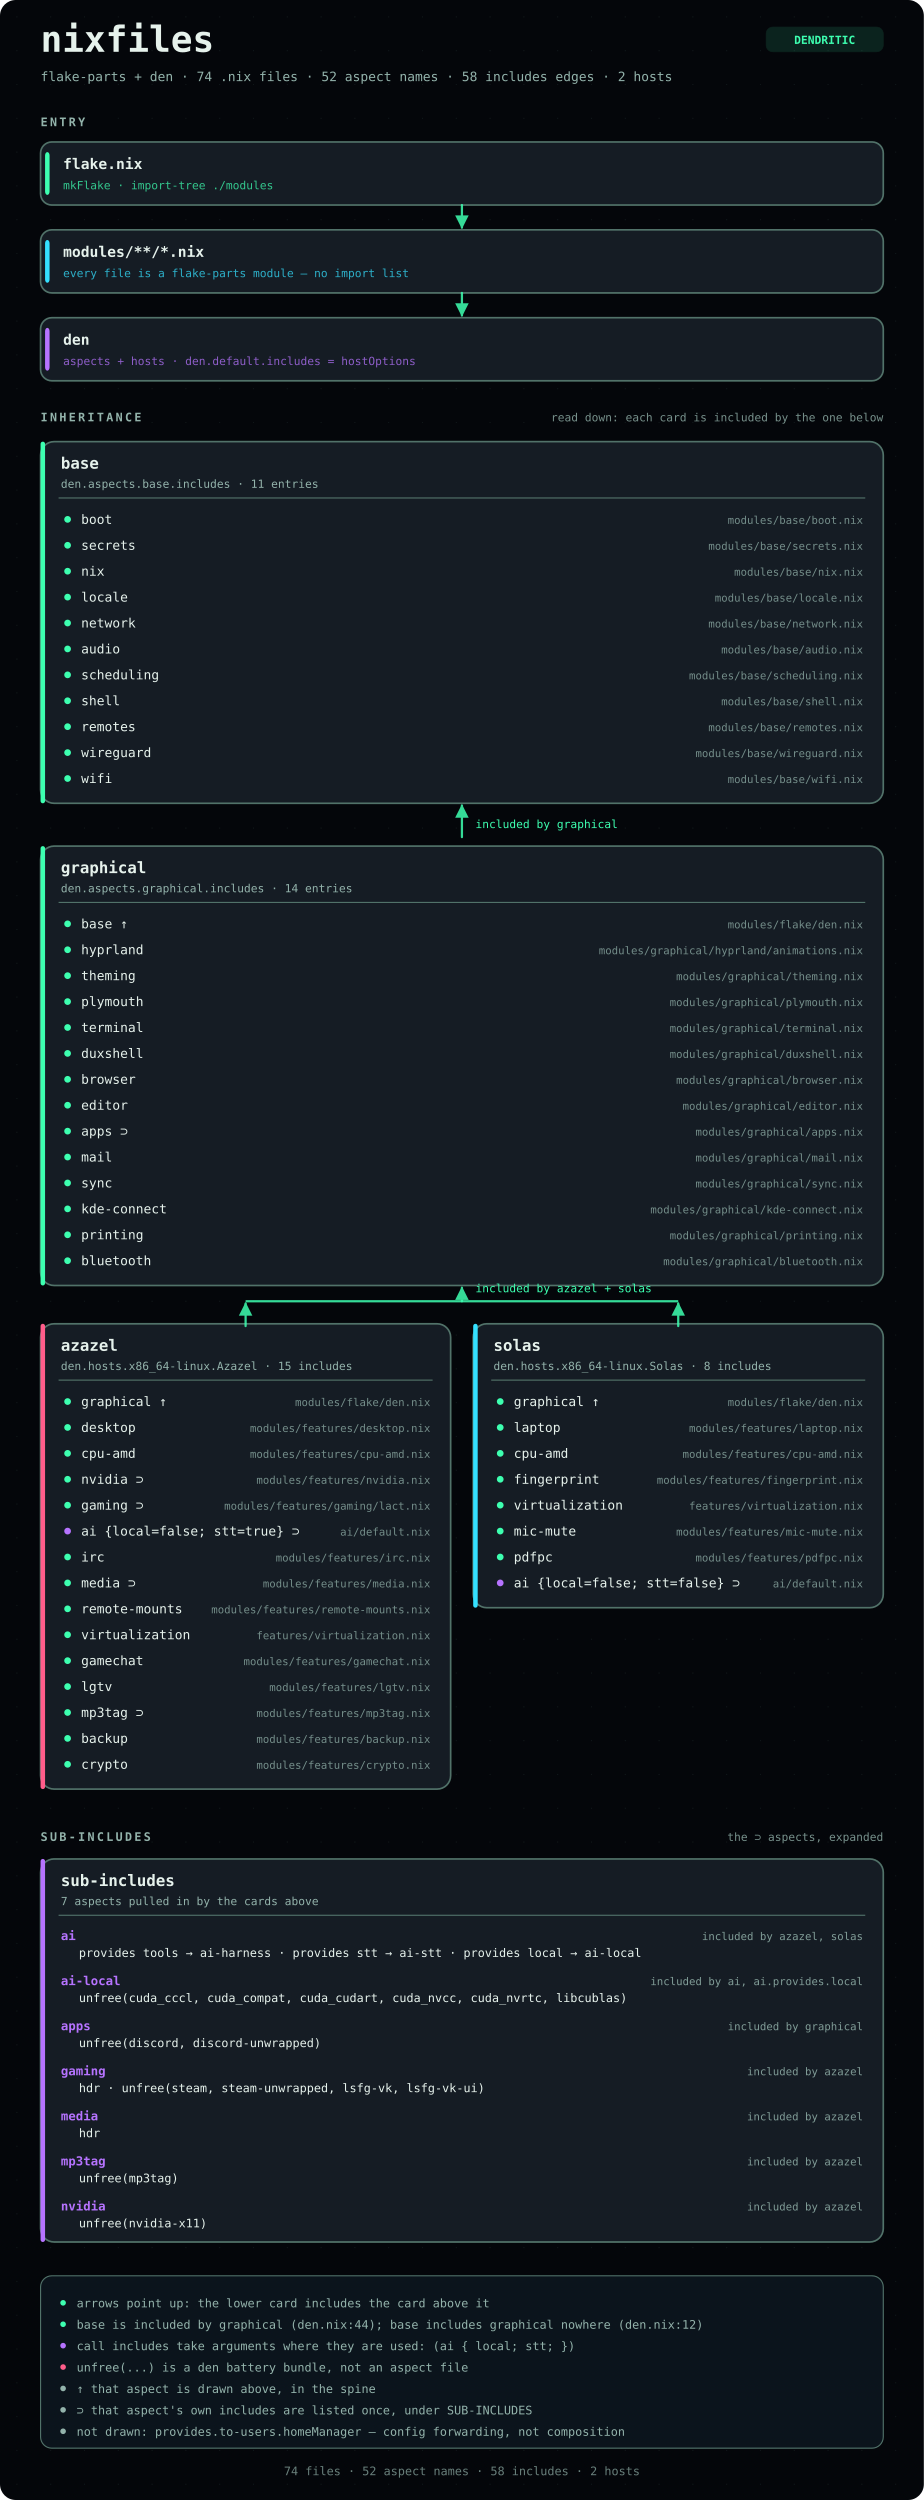
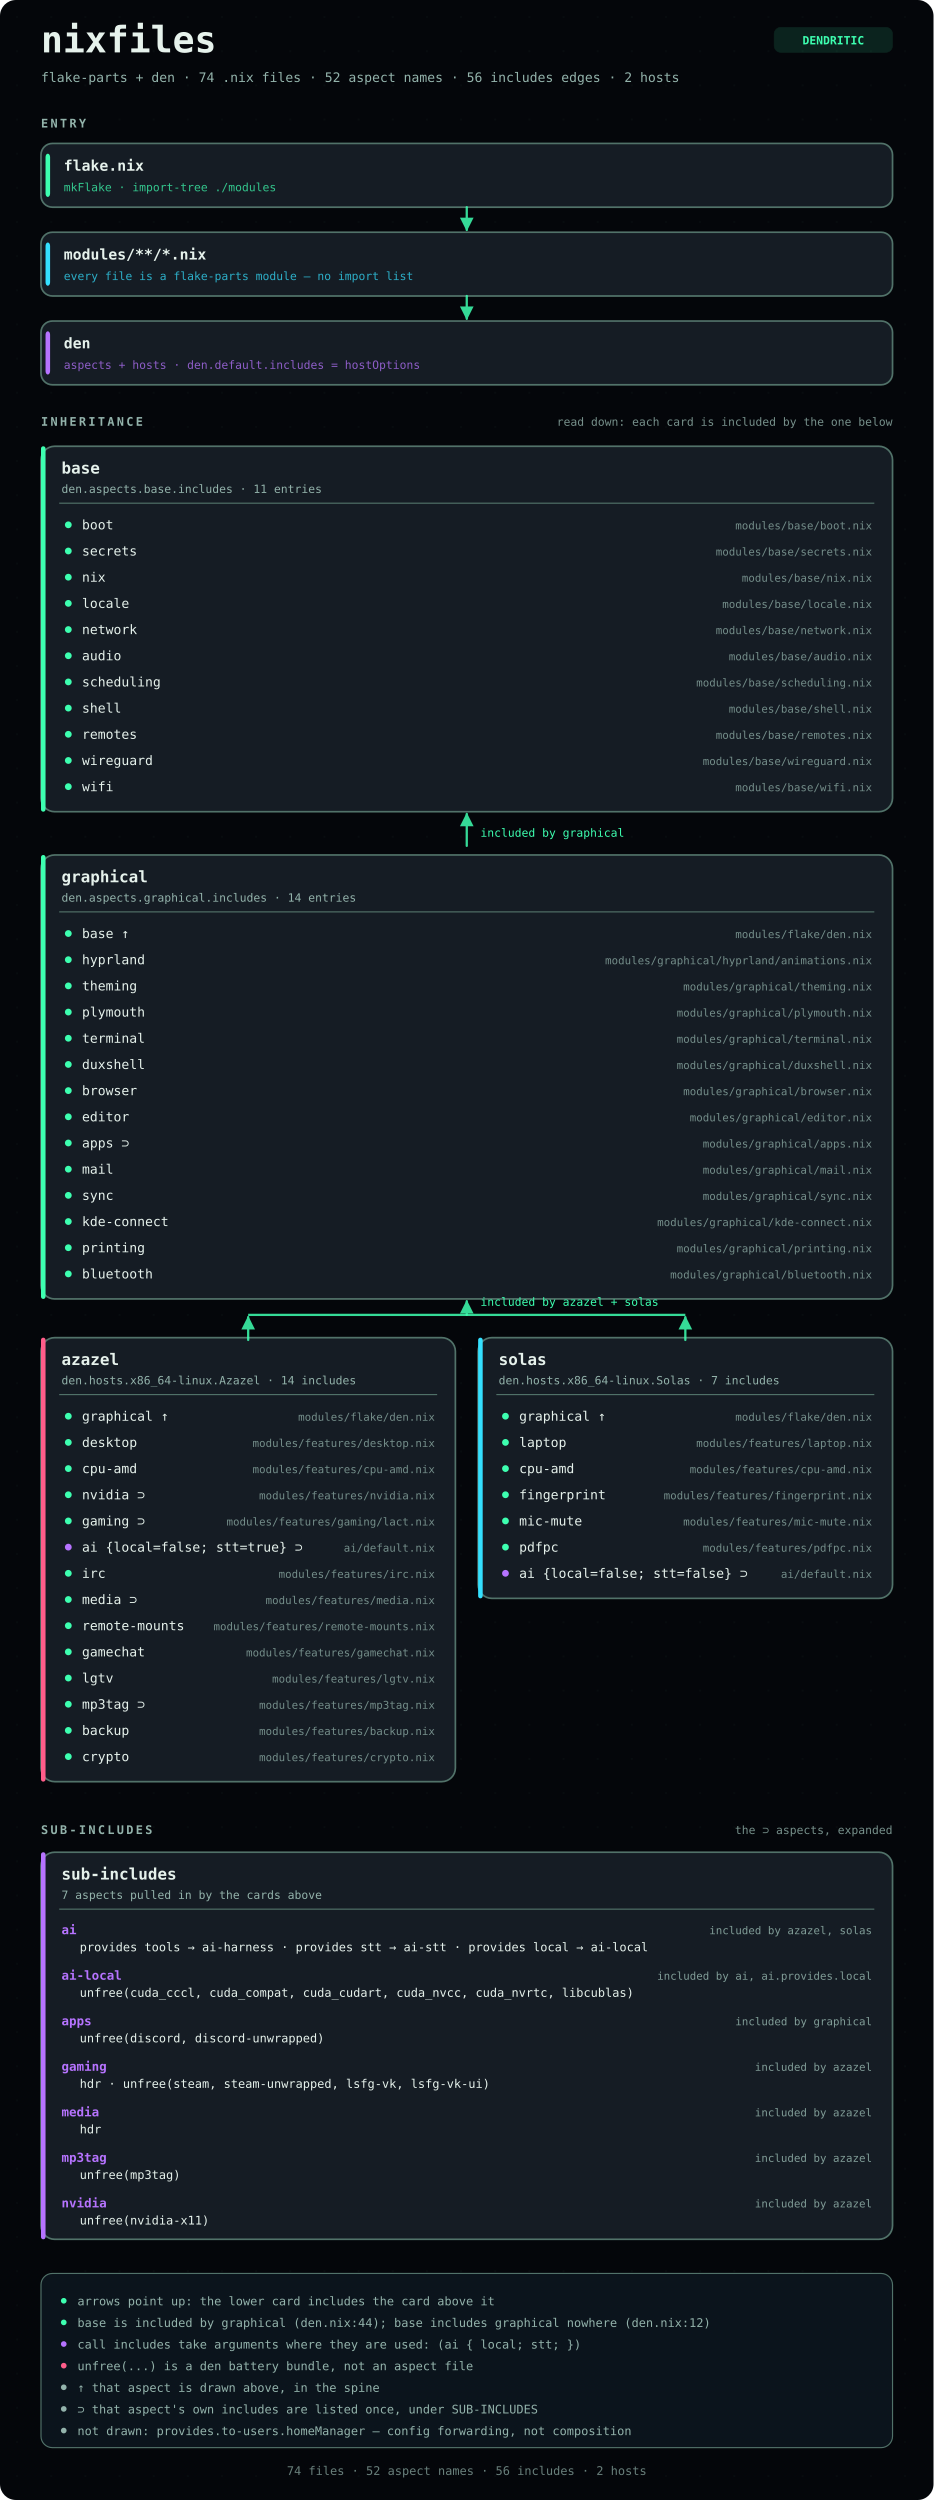
- <svg xmlns="http://www.w3.org/2000/svg" width="820" height="2219" viewBox="0 0 820 2219">
+ <svg xmlns="http://www.w3.org/2000/svg" width="820" height="2196" viewBox="0 0 820 2196">
  <defs>
    <marker id="arw-green" viewBox="0 0 10 10" refX="9" refY="5" markerWidth="6" markerHeight="6" orient="auto-start-reverse">
      <path d="M 0 0 L 10 5 L 0 10 z" fill="#3dffb0" />
    </marker>
    <marker id="arw-cyan" viewBox="0 0 10 10" refX="9" refY="5" markerWidth="6" markerHeight="6" orient="auto-start-reverse">
      <path d="M 0 0 L 10 5 L 0 10 z" fill="#34e0ff" />
    </marker>
    <marker id="arw-pink" viewBox="0 0 10 10" refX="9" refY="5" markerWidth="6" markerHeight="6" orient="auto-start-reverse">
      <path d="M 0 0 L 10 5 L 0 10 z" fill="#ff5d8a" />
    </marker>
    <marker id="arw-purple" viewBox="0 0 10 10" refX="9" refY="5" markerWidth="6" markerHeight="6" orient="auto-start-reverse">
      <path d="M 0 0 L 10 5 L 0 10 z" fill="#b673ff" />
    </marker>
    <pattern id="grid" width="30" height="30" patternUnits="userSpaceOnUse">
      <circle cx="15" cy="15" r="0.5" fill="#517269" opacity="0.18" />
    </pattern>
  </defs>
-   <rect width="820" height="2219" rx="14" fill="#04060a" />
-   <rect width="820" height="2219" rx="14" fill="url(#grid)" />
+   <rect width="820" height="2196" rx="14" fill="#04060a" />
+   <rect width="820" height="2196" rx="14" fill="url(#grid)" />
  <g font-family="ui-monospace, SFMono-Regular, Menlo, Consolas, monospace">
    <text x="36" y="46" font-size="32" fill="#e6f2ec" font-weight="700">nixfiles</text>
    <rect x="680" y="24" rx="6" width="104" height="22" fill="#3dffb0" stroke="#3dffb0" stroke-width="0.5" opacity="0.12" />
    <text x="732" y="39" font-size="10" fill="#3dffb0" font-weight="600" text-anchor="middle">DENDRITIC</text>
-     <text x="36" y="72" font-size="11.5" fill="#93b3ab">flake-parts + den  ·  74 .nix files  ·  52 aspect names  ·  58 includes edges  ·  2 hosts</text>
+     <text x="36" y="72" font-size="11.5" fill="#93b3ab">flake-parts + den  ·  74 .nix files  ·  52 aspect names  ·  56 includes edges  ·  2 hosts</text>
    <text x="36" y="112" font-size="10.5" fill="#93b3ab" font-weight="700" letter-spacing="2">ENTRY</text>
    <rect x="36" y="126" rx="10" width="748" height="56" fill="#151c24" stroke="#517269" stroke-width="1.5" />
    <rect x="40" y="135" rx="3" width="4" height="38" fill="#3dffb0" />
    <text x="56" y="150" font-size="13" fill="#e6f2ec" font-weight="700">flake.nix</text>
    <text x="56" y="168" font-size="10" fill="#3dffb0" opacity="0.75">mkFlake · import-tree ./modules</text>
    <path d="M 410 182 L 410 202" stroke="#3dffb0" stroke-width="2" stroke-linecap="round" fill="none" opacity="0.85" marker-end="url(#arw-green)" />
    <rect x="36" y="204" rx="10" width="748" height="56" fill="#151c24" stroke="#517269" stroke-width="1.5" />
    <rect x="40" y="213" rx="3" width="4" height="38" fill="#34e0ff" />
    <text x="56" y="228" font-size="13" fill="#e6f2ec" font-weight="700">modules/**/*.nix</text>
    <text x="56" y="246" font-size="10" fill="#34e0ff" opacity="0.75">every file is a flake-parts module — no import list</text>
    <path d="M 410 260 L 410 280" stroke="#3dffb0" stroke-width="2" stroke-linecap="round" fill="none" opacity="0.85" marker-end="url(#arw-green)" />
    <rect x="36" y="282" rx="10" width="748" height="56" fill="#151c24" stroke="#517269" stroke-width="1.5" />
    <rect x="40" y="291" rx="3" width="4" height="38" fill="#b673ff" />
    <text x="56" y="306" font-size="13" fill="#e6f2ec" font-weight="700">den</text>
    <text x="56" y="324" font-size="10" fill="#b673ff" opacity="0.75">aspects + hosts · den.default.includes = hostOptions</text>
    <text x="36" y="374" font-size="10.5" fill="#93b3ab" font-weight="700" letter-spacing="2">INHERITANCE</text>
    <text x="784" y="374" font-size="10" fill="#93b3ab" text-anchor="end" opacity="0.8">read down: each card is included by the one below</text>
    <rect x="36" y="392" rx="12" width="748" height="321" fill="#151c24" stroke="#517269" stroke-width="1.5" />
    <rect x="36" y="392" rx="2" width="4" height="321" fill="#3dffb0" />
    <text x="54" y="416" font-size="14" fill="#e6f2ec" font-weight="700">base</text>
    <text x="54" y="433" font-size="10" fill="#93b3ab">den.aspects.base.includes · 11 entries</text>
    <line x1="52" y1="442" x2="768" y2="442" stroke="#517269" stroke-width="1" />
    <circle cx="60" cy="461" r="3" fill="#3dffb0" />
    <text x="72" y="465" font-size="11.5" fill="#e6f2ec">boot</text>
    <text x="766" y="465" font-size="9.5" fill="#93b3ab" text-anchor="end" opacity="0.75">modules/base/boot.nix</text>
    <circle cx="60" cy="484" r="3" fill="#3dffb0" />
    <text x="72" y="488" font-size="11.5" fill="#e6f2ec">secrets</text>
    <text x="766" y="488" font-size="9.5" fill="#93b3ab" text-anchor="end" opacity="0.75">modules/base/secrets.nix</text>
    <circle cx="60" cy="507" r="3" fill="#3dffb0" />
    <text x="72" y="511" font-size="11.5" fill="#e6f2ec">nix</text>
    <text x="766" y="511" font-size="9.5" fill="#93b3ab" text-anchor="end" opacity="0.75">modules/base/nix.nix</text>
    <circle cx="60" cy="530" r="3" fill="#3dffb0" />
    <text x="72" y="534" font-size="11.5" fill="#e6f2ec">locale</text>
    <text x="766" y="534" font-size="9.5" fill="#93b3ab" text-anchor="end" opacity="0.75">modules/base/locale.nix</text>
    <circle cx="60" cy="553" r="3" fill="#3dffb0" />
    <text x="72" y="557" font-size="11.5" fill="#e6f2ec">network</text>
    <text x="766" y="557" font-size="9.5" fill="#93b3ab" text-anchor="end" opacity="0.75">modules/base/network.nix</text>
    <circle cx="60" cy="576" r="3" fill="#3dffb0" />
    <text x="72" y="580" font-size="11.5" fill="#e6f2ec">audio</text>
    <text x="766" y="580" font-size="9.5" fill="#93b3ab" text-anchor="end" opacity="0.75">modules/base/audio.nix</text>
    <circle cx="60" cy="599" r="3" fill="#3dffb0" />
    <text x="72" y="603" font-size="11.5" fill="#e6f2ec">scheduling</text>
    <text x="766" y="603" font-size="9.5" fill="#93b3ab" text-anchor="end" opacity="0.75">modules/base/scheduling.nix</text>
    <circle cx="60" cy="622" r="3" fill="#3dffb0" />
    <text x="72" y="626" font-size="11.5" fill="#e6f2ec">shell</text>
    <text x="766" y="626" font-size="9.5" fill="#93b3ab" text-anchor="end" opacity="0.75">modules/base/shell.nix</text>
    <circle cx="60" cy="645" r="3" fill="#3dffb0" />
    <text x="72" y="649" font-size="11.5" fill="#e6f2ec">remotes</text>
    <text x="766" y="649" font-size="9.5" fill="#93b3ab" text-anchor="end" opacity="0.75">modules/base/remotes.nix</text>
    <circle cx="60" cy="668" r="3" fill="#3dffb0" />
    <text x="72" y="672" font-size="11.5" fill="#e6f2ec">wireguard</text>
    <text x="766" y="672" font-size="9.5" fill="#93b3ab" text-anchor="end" opacity="0.75">modules/base/wireguard.nix</text>
    <circle cx="60" cy="691" r="3" fill="#3dffb0" />
    <text x="72" y="695" font-size="11.5" fill="#e6f2ec">wifi</text>
    <text x="766" y="695" font-size="9.5" fill="#93b3ab" text-anchor="end" opacity="0.75">modules/base/wifi.nix</text>
    <path d="M 410 743 L 410 715" stroke="#3dffb0" stroke-width="2" stroke-linecap="round" fill="none" opacity="0.85" marker-end="url(#arw-green)" />
    <text x="422" y="735" font-size="10" fill="#3dffb0">included by graphical</text>
    <rect x="36" y="751" rx="12" width="748" height="390" fill="#151c24" stroke="#517269" stroke-width="1.5" />
    <rect x="36" y="751" rx="2" width="4" height="390" fill="#3dffb0" />
    <text x="54" y="775" font-size="14" fill="#e6f2ec" font-weight="700">graphical</text>
    <text x="54" y="792" font-size="10" fill="#93b3ab">den.aspects.graphical.includes · 14 entries</text>
    <line x1="52" y1="801" x2="768" y2="801" stroke="#517269" stroke-width="1" />
    <circle cx="60" cy="820" r="3" fill="#3dffb0" />
    <text x="72" y="824" font-size="11.5" fill="#e6f2ec">base  ↑</text>
    <text x="766" y="824" font-size="9.5" fill="#93b3ab" text-anchor="end" opacity="0.75">modules/flake/den.nix</text>
    <circle cx="60" cy="843" r="3" fill="#3dffb0" />
    <text x="72" y="847" font-size="11.5" fill="#e6f2ec">hyprland</text>
    <text x="766" y="847" font-size="9.5" fill="#93b3ab" text-anchor="end" opacity="0.75">modules/graphical/hyprland/animations.nix</text>
    <circle cx="60" cy="866" r="3" fill="#3dffb0" />
    <text x="72" y="870" font-size="11.5" fill="#e6f2ec">theming</text>
    <text x="766" y="870" font-size="9.5" fill="#93b3ab" text-anchor="end" opacity="0.75">modules/graphical/theming.nix</text>
    <circle cx="60" cy="889" r="3" fill="#3dffb0" />
    <text x="72" y="893" font-size="11.5" fill="#e6f2ec">plymouth</text>
    <text x="766" y="893" font-size="9.5" fill="#93b3ab" text-anchor="end" opacity="0.75">modules/graphical/plymouth.nix</text>
    <circle cx="60" cy="912" r="3" fill="#3dffb0" />
    <text x="72" y="916" font-size="11.5" fill="#e6f2ec">terminal</text>
    <text x="766" y="916" font-size="9.5" fill="#93b3ab" text-anchor="end" opacity="0.75">modules/graphical/terminal.nix</text>
    <circle cx="60" cy="935" r="3" fill="#3dffb0" />
    <text x="72" y="939" font-size="11.5" fill="#e6f2ec">duxshell</text>
    <text x="766" y="939" font-size="9.5" fill="#93b3ab" text-anchor="end" opacity="0.75">modules/graphical/duxshell.nix</text>
    <circle cx="60" cy="958" r="3" fill="#3dffb0" />
    <text x="72" y="962" font-size="11.5" fill="#e6f2ec">browser</text>
    <text x="766" y="962" font-size="9.5" fill="#93b3ab" text-anchor="end" opacity="0.75">modules/graphical/browser.nix</text>
    <circle cx="60" cy="981" r="3" fill="#3dffb0" />
    <text x="72" y="985" font-size="11.5" fill="#e6f2ec">editor</text>
    <text x="766" y="985" font-size="9.5" fill="#93b3ab" text-anchor="end" opacity="0.75">modules/graphical/editor.nix</text>
    <circle cx="60" cy="1004" r="3" fill="#3dffb0" />
    <text x="72" y="1008" font-size="11.5" fill="#e6f2ec">apps  ⊃</text>
    <text x="766" y="1008" font-size="9.5" fill="#93b3ab" text-anchor="end" opacity="0.75">modules/graphical/apps.nix</text>
    <circle cx="60" cy="1027" r="3" fill="#3dffb0" />
    <text x="72" y="1031" font-size="11.5" fill="#e6f2ec">mail</text>
    <text x="766" y="1031" font-size="9.5" fill="#93b3ab" text-anchor="end" opacity="0.75">modules/graphical/mail.nix</text>
    <circle cx="60" cy="1050" r="3" fill="#3dffb0" />
    <text x="72" y="1054" font-size="11.5" fill="#e6f2ec">sync</text>
    <text x="766" y="1054" font-size="9.5" fill="#93b3ab" text-anchor="end" opacity="0.75">modules/graphical/sync.nix</text>
    <circle cx="60" cy="1073" r="3" fill="#3dffb0" />
    <text x="72" y="1077" font-size="11.5" fill="#e6f2ec">kde-connect</text>
    <text x="766" y="1077" font-size="9.5" fill="#93b3ab" text-anchor="end" opacity="0.75">modules/graphical/kde-connect.nix</text>
    <circle cx="60" cy="1096" r="3" fill="#3dffb0" />
    <text x="72" y="1100" font-size="11.5" fill="#e6f2ec">printing</text>
    <text x="766" y="1100" font-size="9.5" fill="#93b3ab" text-anchor="end" opacity="0.75">modules/graphical/printing.nix</text>
    <circle cx="60" cy="1119" r="3" fill="#3dffb0" />
    <text x="72" y="1123" font-size="11.5" fill="#e6f2ec">bluetooth</text>
    <text x="766" y="1123" font-size="9.5" fill="#93b3ab" text-anchor="end" opacity="0.75">modules/graphical/bluetooth.nix</text>
-     <rect x="36" y="1175" rx="12" width="364" height="413" fill="#151c24" stroke="#517269" stroke-width="1.5" />
-     <rect x="36" y="1175" rx="2" width="4" height="413" fill="#ff5d8a" />
+     <rect x="36" y="1175" rx="12" width="364" height="390" fill="#151c24" stroke="#517269" stroke-width="1.5" />
+     <rect x="36" y="1175" rx="2" width="4" height="390" fill="#ff5d8a" />
    <text x="54" y="1199" font-size="14" fill="#e6f2ec" font-weight="700">azazel</text>
-     <text x="54" y="1216" font-size="10" fill="#93b3ab">den.hosts.x86_64-linux.Azazel · 15 includes</text>
+     <text x="54" y="1216" font-size="10" fill="#93b3ab">den.hosts.x86_64-linux.Azazel · 14 includes</text>
    <line x1="52" y1="1225" x2="384" y2="1225" stroke="#517269" stroke-width="1" />
    <circle cx="60" cy="1244" r="3" fill="#3dffb0" />
    <text x="72" y="1248" font-size="11.5" fill="#e6f2ec">graphical  ↑</text>
    <text x="382" y="1248" font-size="9.5" fill="#93b3ab" text-anchor="end" opacity="0.75">modules/flake/den.nix</text>
    <circle cx="60" cy="1267" r="3" fill="#3dffb0" />
    <text x="72" y="1271" font-size="11.5" fill="#e6f2ec">desktop</text>
    <text x="382" y="1271" font-size="9.5" fill="#93b3ab" text-anchor="end" opacity="0.75">modules/features/desktop.nix</text>
    <circle cx="60" cy="1290" r="3" fill="#3dffb0" />
    <text x="72" y="1294" font-size="11.5" fill="#e6f2ec">cpu-amd</text>
    <text x="382" y="1294" font-size="9.5" fill="#93b3ab" text-anchor="end" opacity="0.75">modules/features/cpu-amd.nix</text>
    <circle cx="60" cy="1313" r="3" fill="#3dffb0" />
    <text x="72" y="1317" font-size="11.5" fill="#e6f2ec">nvidia  ⊃</text>
    <text x="382" y="1317" font-size="9.5" fill="#93b3ab" text-anchor="end" opacity="0.75">modules/features/nvidia.nix</text>
    <circle cx="60" cy="1336" r="3" fill="#3dffb0" />
    <text x="72" y="1340" font-size="11.5" fill="#e6f2ec">gaming  ⊃</text>
    <text x="382" y="1340" font-size="9.5" fill="#93b3ab" text-anchor="end" opacity="0.75">modules/features/gaming/lact.nix</text>
    <circle cx="60" cy="1359" r="3" fill="#b673ff" />
    <text x="72" y="1363" font-size="11.5" fill="#e6f2ec">ai {local=false; stt=true}  ⊃</text>
    <text x="382" y="1363" font-size="9.5" fill="#93b3ab" text-anchor="end" opacity="0.75">ai/default.nix</text>
    <circle cx="60" cy="1382" r="3" fill="#3dffb0" />
    <text x="72" y="1386" font-size="11.5" fill="#e6f2ec">irc</text>
    <text x="382" y="1386" font-size="9.5" fill="#93b3ab" text-anchor="end" opacity="0.75">modules/features/irc.nix</text>
    <circle cx="60" cy="1405" r="3" fill="#3dffb0" />
    <text x="72" y="1409" font-size="11.5" fill="#e6f2ec">media  ⊃</text>
    <text x="382" y="1409" font-size="9.5" fill="#93b3ab" text-anchor="end" opacity="0.75">modules/features/media.nix</text>
    <circle cx="60" cy="1428" r="3" fill="#3dffb0" />
    <text x="72" y="1432" font-size="11.5" fill="#e6f2ec">remote-mounts</text>
    <text x="382" y="1432" font-size="9.5" fill="#93b3ab" text-anchor="end" opacity="0.75">modules/features/remote-mounts.nix</text>
    <circle cx="60" cy="1451" r="3" fill="#3dffb0" />
-     <text x="72" y="1455" font-size="11.5" fill="#e6f2ec">virtualization</text>
-     <text x="382" y="1455" font-size="9.5" fill="#93b3ab" text-anchor="end" opacity="0.75">features/virtualization.nix</text>
+     <text x="72" y="1455" font-size="11.5" fill="#e6f2ec">gamechat</text>
+     <text x="382" y="1455" font-size="9.5" fill="#93b3ab" text-anchor="end" opacity="0.75">modules/features/gamechat.nix</text>
    <circle cx="60" cy="1474" r="3" fill="#3dffb0" />
-     <text x="72" y="1478" font-size="11.5" fill="#e6f2ec">gamechat</text>
-     <text x="382" y="1478" font-size="9.5" fill="#93b3ab" text-anchor="end" opacity="0.75">modules/features/gamechat.nix</text>
+     <text x="72" y="1478" font-size="11.5" fill="#e6f2ec">lgtv</text>
+     <text x="382" y="1478" font-size="9.5" fill="#93b3ab" text-anchor="end" opacity="0.75">modules/features/lgtv.nix</text>
    <circle cx="60" cy="1497" r="3" fill="#3dffb0" />
-     <text x="72" y="1501" font-size="11.5" fill="#e6f2ec">lgtv</text>
-     <text x="382" y="1501" font-size="9.5" fill="#93b3ab" text-anchor="end" opacity="0.75">modules/features/lgtv.nix</text>
+     <text x="72" y="1501" font-size="11.5" fill="#e6f2ec">mp3tag  ⊃</text>
+     <text x="382" y="1501" font-size="9.5" fill="#93b3ab" text-anchor="end" opacity="0.75">modules/features/mp3tag.nix</text>
    <circle cx="60" cy="1520" r="3" fill="#3dffb0" />
-     <text x="72" y="1524" font-size="11.5" fill="#e6f2ec">mp3tag  ⊃</text>
-     <text x="382" y="1524" font-size="9.5" fill="#93b3ab" text-anchor="end" opacity="0.75">modules/features/mp3tag.nix</text>
+     <text x="72" y="1524" font-size="11.5" fill="#e6f2ec">backup</text>
+     <text x="382" y="1524" font-size="9.5" fill="#93b3ab" text-anchor="end" opacity="0.75">modules/features/backup.nix</text>
    <circle cx="60" cy="1543" r="3" fill="#3dffb0" />
-     <text x="72" y="1547" font-size="11.5" fill="#e6f2ec">backup</text>
-     <text x="382" y="1547" font-size="9.5" fill="#93b3ab" text-anchor="end" opacity="0.75">modules/features/backup.nix</text>
-     <circle cx="60" cy="1566" r="3" fill="#3dffb0" />
-     <text x="72" y="1570" font-size="11.5" fill="#e6f2ec">crypto</text>
-     <text x="382" y="1570" font-size="9.5" fill="#93b3ab" text-anchor="end" opacity="0.75">modules/features/crypto.nix</text>
-     <rect x="420" y="1175" rx="12" width="364" height="252" fill="#151c24" stroke="#517269" stroke-width="1.5" />
-     <rect x="420" y="1175" rx="2" width="4" height="252" fill="#34e0ff" />
+     <text x="72" y="1547" font-size="11.5" fill="#e6f2ec">crypto</text>
+     <text x="382" y="1547" font-size="9.5" fill="#93b3ab" text-anchor="end" opacity="0.75">modules/features/crypto.nix</text>
+     <rect x="420" y="1175" rx="12" width="364" height="229" fill="#151c24" stroke="#517269" stroke-width="1.5" />
+     <rect x="420" y="1175" rx="2" width="4" height="229" fill="#34e0ff" />
    <text x="438" y="1199" font-size="14" fill="#e6f2ec" font-weight="700">solas</text>
-     <text x="438" y="1216" font-size="10" fill="#93b3ab">den.hosts.x86_64-linux.Solas · 8 includes</text>
+     <text x="438" y="1216" font-size="10" fill="#93b3ab">den.hosts.x86_64-linux.Solas · 7 includes</text>
    <line x1="436" y1="1225" x2="768" y2="1225" stroke="#517269" stroke-width="1" />
    <circle cx="444" cy="1244" r="3" fill="#3dffb0" />
    <text x="456" y="1248" font-size="11.5" fill="#e6f2ec">graphical  ↑</text>
    <text x="766" y="1248" font-size="9.5" fill="#93b3ab" text-anchor="end" opacity="0.75">modules/flake/den.nix</text>
    <circle cx="444" cy="1267" r="3" fill="#3dffb0" />
    <text x="456" y="1271" font-size="11.5" fill="#e6f2ec">laptop</text>
    <text x="766" y="1271" font-size="9.5" fill="#93b3ab" text-anchor="end" opacity="0.75">modules/features/laptop.nix</text>
    <circle cx="444" cy="1290" r="3" fill="#3dffb0" />
    <text x="456" y="1294" font-size="11.5" fill="#e6f2ec">cpu-amd</text>
    <text x="766" y="1294" font-size="9.5" fill="#93b3ab" text-anchor="end" opacity="0.75">modules/features/cpu-amd.nix</text>
    <circle cx="444" cy="1313" r="3" fill="#3dffb0" />
    <text x="456" y="1317" font-size="11.5" fill="#e6f2ec">fingerprint</text>
    <text x="766" y="1317" font-size="9.5" fill="#93b3ab" text-anchor="end" opacity="0.75">modules/features/fingerprint.nix</text>
    <circle cx="444" cy="1336" r="3" fill="#3dffb0" />
-     <text x="456" y="1340" font-size="11.5" fill="#e6f2ec">virtualization</text>
-     <text x="766" y="1340" font-size="9.5" fill="#93b3ab" text-anchor="end" opacity="0.75">features/virtualization.nix</text>
+     <text x="456" y="1340" font-size="11.5" fill="#e6f2ec">mic-mute</text>
+     <text x="766" y="1340" font-size="9.5" fill="#93b3ab" text-anchor="end" opacity="0.75">modules/features/mic-mute.nix</text>
    <circle cx="444" cy="1359" r="3" fill="#3dffb0" />
-     <text x="456" y="1363" font-size="11.5" fill="#e6f2ec">mic-mute</text>
-     <text x="766" y="1363" font-size="9.5" fill="#93b3ab" text-anchor="end" opacity="0.75">modules/features/mic-mute.nix</text>
-     <circle cx="444" cy="1382" r="3" fill="#3dffb0" />
-     <text x="456" y="1386" font-size="11.5" fill="#e6f2ec">pdfpc</text>
-     <text x="766" y="1386" font-size="9.5" fill="#93b3ab" text-anchor="end" opacity="0.75">modules/features/pdfpc.nix</text>
-     <circle cx="444" cy="1405" r="3" fill="#b673ff" />
-     <text x="456" y="1409" font-size="11.5" fill="#e6f2ec">ai {local=false; stt=false}  ⊃</text>
-     <text x="766" y="1409" font-size="9.5" fill="#93b3ab" text-anchor="end" opacity="0.75">ai/default.nix</text>
+     <text x="456" y="1363" font-size="11.5" fill="#e6f2ec">pdfpc</text>
+     <text x="766" y="1363" font-size="9.5" fill="#93b3ab" text-anchor="end" opacity="0.75">modules/features/pdfpc.nix</text>
+     <circle cx="444" cy="1382" r="3" fill="#b673ff" />
+     <text x="456" y="1386" font-size="11.5" fill="#e6f2ec">ai {local=false; stt=false}  ⊃</text>
+     <text x="766" y="1386" font-size="9.5" fill="#93b3ab" text-anchor="end" opacity="0.75">ai/default.nix</text>
    <line x1="218" y1="1155" x2="602" y2="1155" stroke="#3dffb0" stroke-width="2" opacity="0.85" />
    <path d="M 218 1177 L 218 1157" stroke="#3dffb0" stroke-width="2" stroke-linecap="round" fill="none" opacity="0.85" marker-end="url(#arw-green)" />
    <path d="M 602 1177 L 602 1157" stroke="#3dffb0" stroke-width="2" stroke-linecap="round" fill="none" opacity="0.85" marker-end="url(#arw-green)" />
    <path d="M 410 1155 L 410 1143" stroke="#3dffb0" stroke-width="2" stroke-linecap="round" fill="none" opacity="0.85" marker-end="url(#arw-green)" />
    <text x="422" y="1147" font-size="10" fill="#3dffb0">included by azazel + solas</text>
-     <text x="36" y="1634" font-size="10.5" fill="#93b3ab" font-weight="700" letter-spacing="2">SUB-INCLUDES</text>
-     <text x="784" y="1634" font-size="10" fill="#93b3ab" text-anchor="end" opacity="0.8">the ⊃ aspects, expanded</text>
-     <rect x="36" y="1650" rx="12" width="748" height="340" fill="#151c24" stroke="#517269" stroke-width="1.5" />
-     <rect x="36" y="1650" rx="2" width="4" height="340" fill="#b673ff" />
-     <text x="54" y="1674" font-size="14" fill="#e6f2ec" font-weight="700">sub-includes</text>
-     <text x="54" y="1691" font-size="10" fill="#93b3ab">7 aspects pulled in by the cards above</text>
-     <line x1="52" y1="1700" x2="768" y2="1700" stroke="#517269" stroke-width="1" />
-     <text x="54" y="1722" font-size="11" fill="#b673ff" font-weight="700">ai</text>
-     <text x="766" y="1722" font-size="9.5" fill="#93b3ab" text-anchor="end" opacity="0.85">included by azazel, solas</text>
-     <text x="70" y="1737" font-size="10.5" fill="#e6f2ec">provides tools → ai-harness · provides stt → ai-stt · provides local → ai-local</text>
-     <text x="54" y="1762" font-size="11" fill="#b673ff" font-weight="700">ai-local</text>
-     <text x="766" y="1762" font-size="9.5" fill="#93b3ab" text-anchor="end" opacity="0.85">included by ai, ai.provides.local</text>
-     <text x="70" y="1777" font-size="10.5" fill="#e6f2ec">unfree(cuda_cccl, cuda_compat, cuda_cudart, cuda_nvcc, cuda_nvrtc, libcublas)</text>
-     <text x="54" y="1802" font-size="11" fill="#b673ff" font-weight="700">apps</text>
-     <text x="766" y="1802" font-size="9.5" fill="#93b3ab" text-anchor="end" opacity="0.85">included by graphical</text>
-     <text x="70" y="1817" font-size="10.5" fill="#e6f2ec">unfree(discord, discord-unwrapped)</text>
-     <text x="54" y="1842" font-size="11" fill="#b673ff" font-weight="700">gaming</text>
-     <text x="766" y="1842" font-size="9.5" fill="#93b3ab" text-anchor="end" opacity="0.85">included by azazel</text>
-     <text x="70" y="1857" font-size="10.5" fill="#e6f2ec">hdr · unfree(steam, steam-unwrapped, lsfg-vk, lsfg-vk-ui)</text>
-     <text x="54" y="1882" font-size="11" fill="#b673ff" font-weight="700">media</text>
-     <text x="766" y="1882" font-size="9.5" fill="#93b3ab" text-anchor="end" opacity="0.85">included by azazel</text>
-     <text x="70" y="1897" font-size="10.5" fill="#e6f2ec">hdr</text>
-     <text x="54" y="1922" font-size="11" fill="#b673ff" font-weight="700">mp3tag</text>
-     <text x="766" y="1922" font-size="9.5" fill="#93b3ab" text-anchor="end" opacity="0.85">included by azazel</text>
-     <text x="70" y="1937" font-size="10.5" fill="#e6f2ec">unfree(mp3tag)</text>
-     <text x="54" y="1962" font-size="11" fill="#b673ff" font-weight="700">nvidia</text>
-     <text x="766" y="1962" font-size="9.5" fill="#93b3ab" text-anchor="end" opacity="0.85">included by azazel</text>
-     <text x="70" y="1977" font-size="10.5" fill="#e6f2ec">unfree(nvidia-x11)</text>
-     <rect x="36" y="2020" rx="10" width="748" height="153" fill="#0b141c" stroke="#517269" stroke-width="1" />
-     <circle cx="56" cy="2044" r="2.5" fill="#3dffb0" />
-     <text x="68" y="2048" font-size="10.5" fill="#93b3ab">arrows point up: the lower card includes the card above it</text>
-     <circle cx="56" cy="2063" r="2.5" fill="#3dffb0" />
-     <text x="68" y="2067" font-size="10.5" fill="#93b3ab">base is included by graphical (den.nix:44); base includes graphical nowhere (den.nix:12)</text>
-     <circle cx="56" cy="2082" r="2.5" fill="#b673ff" />
-     <text x="68" y="2086" font-size="10.5" fill="#93b3ab">call includes take arguments where they are used: (ai { local; stt; })</text>
-     <circle cx="56" cy="2101" r="2.5" fill="#ff5d8a" />
-     <text x="68" y="2105" font-size="10.5" fill="#93b3ab">unfree(...) is a den battery bundle, not an aspect file</text>
-     <circle cx="56" cy="2120" r="2.5" fill="#93b3ab" />
-     <text x="68" y="2124" font-size="10.5" fill="#93b3ab">↑  that aspect is drawn above, in the spine</text>
-     <circle cx="56" cy="2139" r="2.5" fill="#93b3ab" />
-     <text x="68" y="2143" font-size="10.5" fill="#93b3ab">⊃  that aspect's own includes are listed once, under SUB-INCLUDES</text>
-     <circle cx="56" cy="2158" r="2.5" fill="#93b3ab" />
-     <text x="68" y="2162" font-size="10.5" fill="#93b3ab">not drawn: provides.to-users.homeManager — config forwarding, not composition</text>
-     <text x="410" y="2197" font-size="10.5" fill="#93b3ab" text-anchor="middle" opacity="0.7">74 files  ·  52 aspect names  ·  58 includes  ·  2 hosts</text>
+     <text x="36" y="1611" font-size="10.5" fill="#93b3ab" font-weight="700" letter-spacing="2">SUB-INCLUDES</text>
+     <text x="784" y="1611" font-size="10" fill="#93b3ab" text-anchor="end" opacity="0.8">the ⊃ aspects, expanded</text>
+     <rect x="36" y="1627" rx="12" width="748" height="340" fill="#151c24" stroke="#517269" stroke-width="1.5" />
+     <rect x="36" y="1627" rx="2" width="4" height="340" fill="#b673ff" />
+     <text x="54" y="1651" font-size="14" fill="#e6f2ec" font-weight="700">sub-includes</text>
+     <text x="54" y="1668" font-size="10" fill="#93b3ab">7 aspects pulled in by the cards above</text>
+     <line x1="52" y1="1677" x2="768" y2="1677" stroke="#517269" stroke-width="1" />
+     <text x="54" y="1699" font-size="11" fill="#b673ff" font-weight="700">ai</text>
+     <text x="766" y="1699" font-size="9.5" fill="#93b3ab" text-anchor="end" opacity="0.85">included by azazel, solas</text>
+     <text x="70" y="1714" font-size="10.5" fill="#e6f2ec">provides tools → ai-harness · provides stt → ai-stt · provides local → ai-local</text>
+     <text x="54" y="1739" font-size="11" fill="#b673ff" font-weight="700">ai-local</text>
+     <text x="766" y="1739" font-size="9.5" fill="#93b3ab" text-anchor="end" opacity="0.85">included by ai, ai.provides.local</text>
+     <text x="70" y="1754" font-size="10.5" fill="#e6f2ec">unfree(cuda_cccl, cuda_compat, cuda_cudart, cuda_nvcc, cuda_nvrtc, libcublas)</text>
+     <text x="54" y="1779" font-size="11" fill="#b673ff" font-weight="700">apps</text>
+     <text x="766" y="1779" font-size="9.5" fill="#93b3ab" text-anchor="end" opacity="0.85">included by graphical</text>
+     <text x="70" y="1794" font-size="10.5" fill="#e6f2ec">unfree(discord, discord-unwrapped)</text>
+     <text x="54" y="1819" font-size="11" fill="#b673ff" font-weight="700">gaming</text>
+     <text x="766" y="1819" font-size="9.5" fill="#93b3ab" text-anchor="end" opacity="0.85">included by azazel</text>
+     <text x="70" y="1834" font-size="10.5" fill="#e6f2ec">hdr · unfree(steam, steam-unwrapped, lsfg-vk, lsfg-vk-ui)</text>
+     <text x="54" y="1859" font-size="11" fill="#b673ff" font-weight="700">media</text>
+     <text x="766" y="1859" font-size="9.5" fill="#93b3ab" text-anchor="end" opacity="0.85">included by azazel</text>
+     <text x="70" y="1874" font-size="10.5" fill="#e6f2ec">hdr</text>
+     <text x="54" y="1899" font-size="11" fill="#b673ff" font-weight="700">mp3tag</text>
+     <text x="766" y="1899" font-size="9.5" fill="#93b3ab" text-anchor="end" opacity="0.85">included by azazel</text>
+     <text x="70" y="1914" font-size="10.5" fill="#e6f2ec">unfree(mp3tag)</text>
+     <text x="54" y="1939" font-size="11" fill="#b673ff" font-weight="700">nvidia</text>
+     <text x="766" y="1939" font-size="9.5" fill="#93b3ab" text-anchor="end" opacity="0.85">included by azazel</text>
+     <text x="70" y="1954" font-size="10.5" fill="#e6f2ec">unfree(nvidia-x11)</text>
+     <rect x="36" y="1997" rx="10" width="748" height="153" fill="#0b141c" stroke="#517269" stroke-width="1" />
+     <circle cx="56" cy="2021" r="2.5" fill="#3dffb0" />
+     <text x="68" y="2025" font-size="10.5" fill="#93b3ab">arrows point up: the lower card includes the card above it</text>
+     <circle cx="56" cy="2040" r="2.5" fill="#3dffb0" />
+     <text x="68" y="2044" font-size="10.5" fill="#93b3ab">base is included by graphical (den.nix:44); base includes graphical nowhere (den.nix:12)</text>
+     <circle cx="56" cy="2059" r="2.5" fill="#b673ff" />
+     <text x="68" y="2063" font-size="10.5" fill="#93b3ab">call includes take arguments where they are used: (ai { local; stt; })</text>
+     <circle cx="56" cy="2078" r="2.5" fill="#ff5d8a" />
+     <text x="68" y="2082" font-size="10.5" fill="#93b3ab">unfree(...) is a den battery bundle, not an aspect file</text>
+     <circle cx="56" cy="2097" r="2.5" fill="#93b3ab" />
+     <text x="68" y="2101" font-size="10.5" fill="#93b3ab">↑  that aspect is drawn above, in the spine</text>
+     <circle cx="56" cy="2116" r="2.5" fill="#93b3ab" />
+     <text x="68" y="2120" font-size="10.5" fill="#93b3ab">⊃  that aspect's own includes are listed once, under SUB-INCLUDES</text>
+     <circle cx="56" cy="2135" r="2.5" fill="#93b3ab" />
+     <text x="68" y="2139" font-size="10.5" fill="#93b3ab">not drawn: provides.to-users.homeManager — config forwarding, not composition</text>
+     <text x="410" y="2174" font-size="10.5" fill="#93b3ab" text-anchor="middle" opacity="0.7">74 files  ·  52 aspect names  ·  56 includes  ·  2 hosts</text>
  </g>
</svg>
